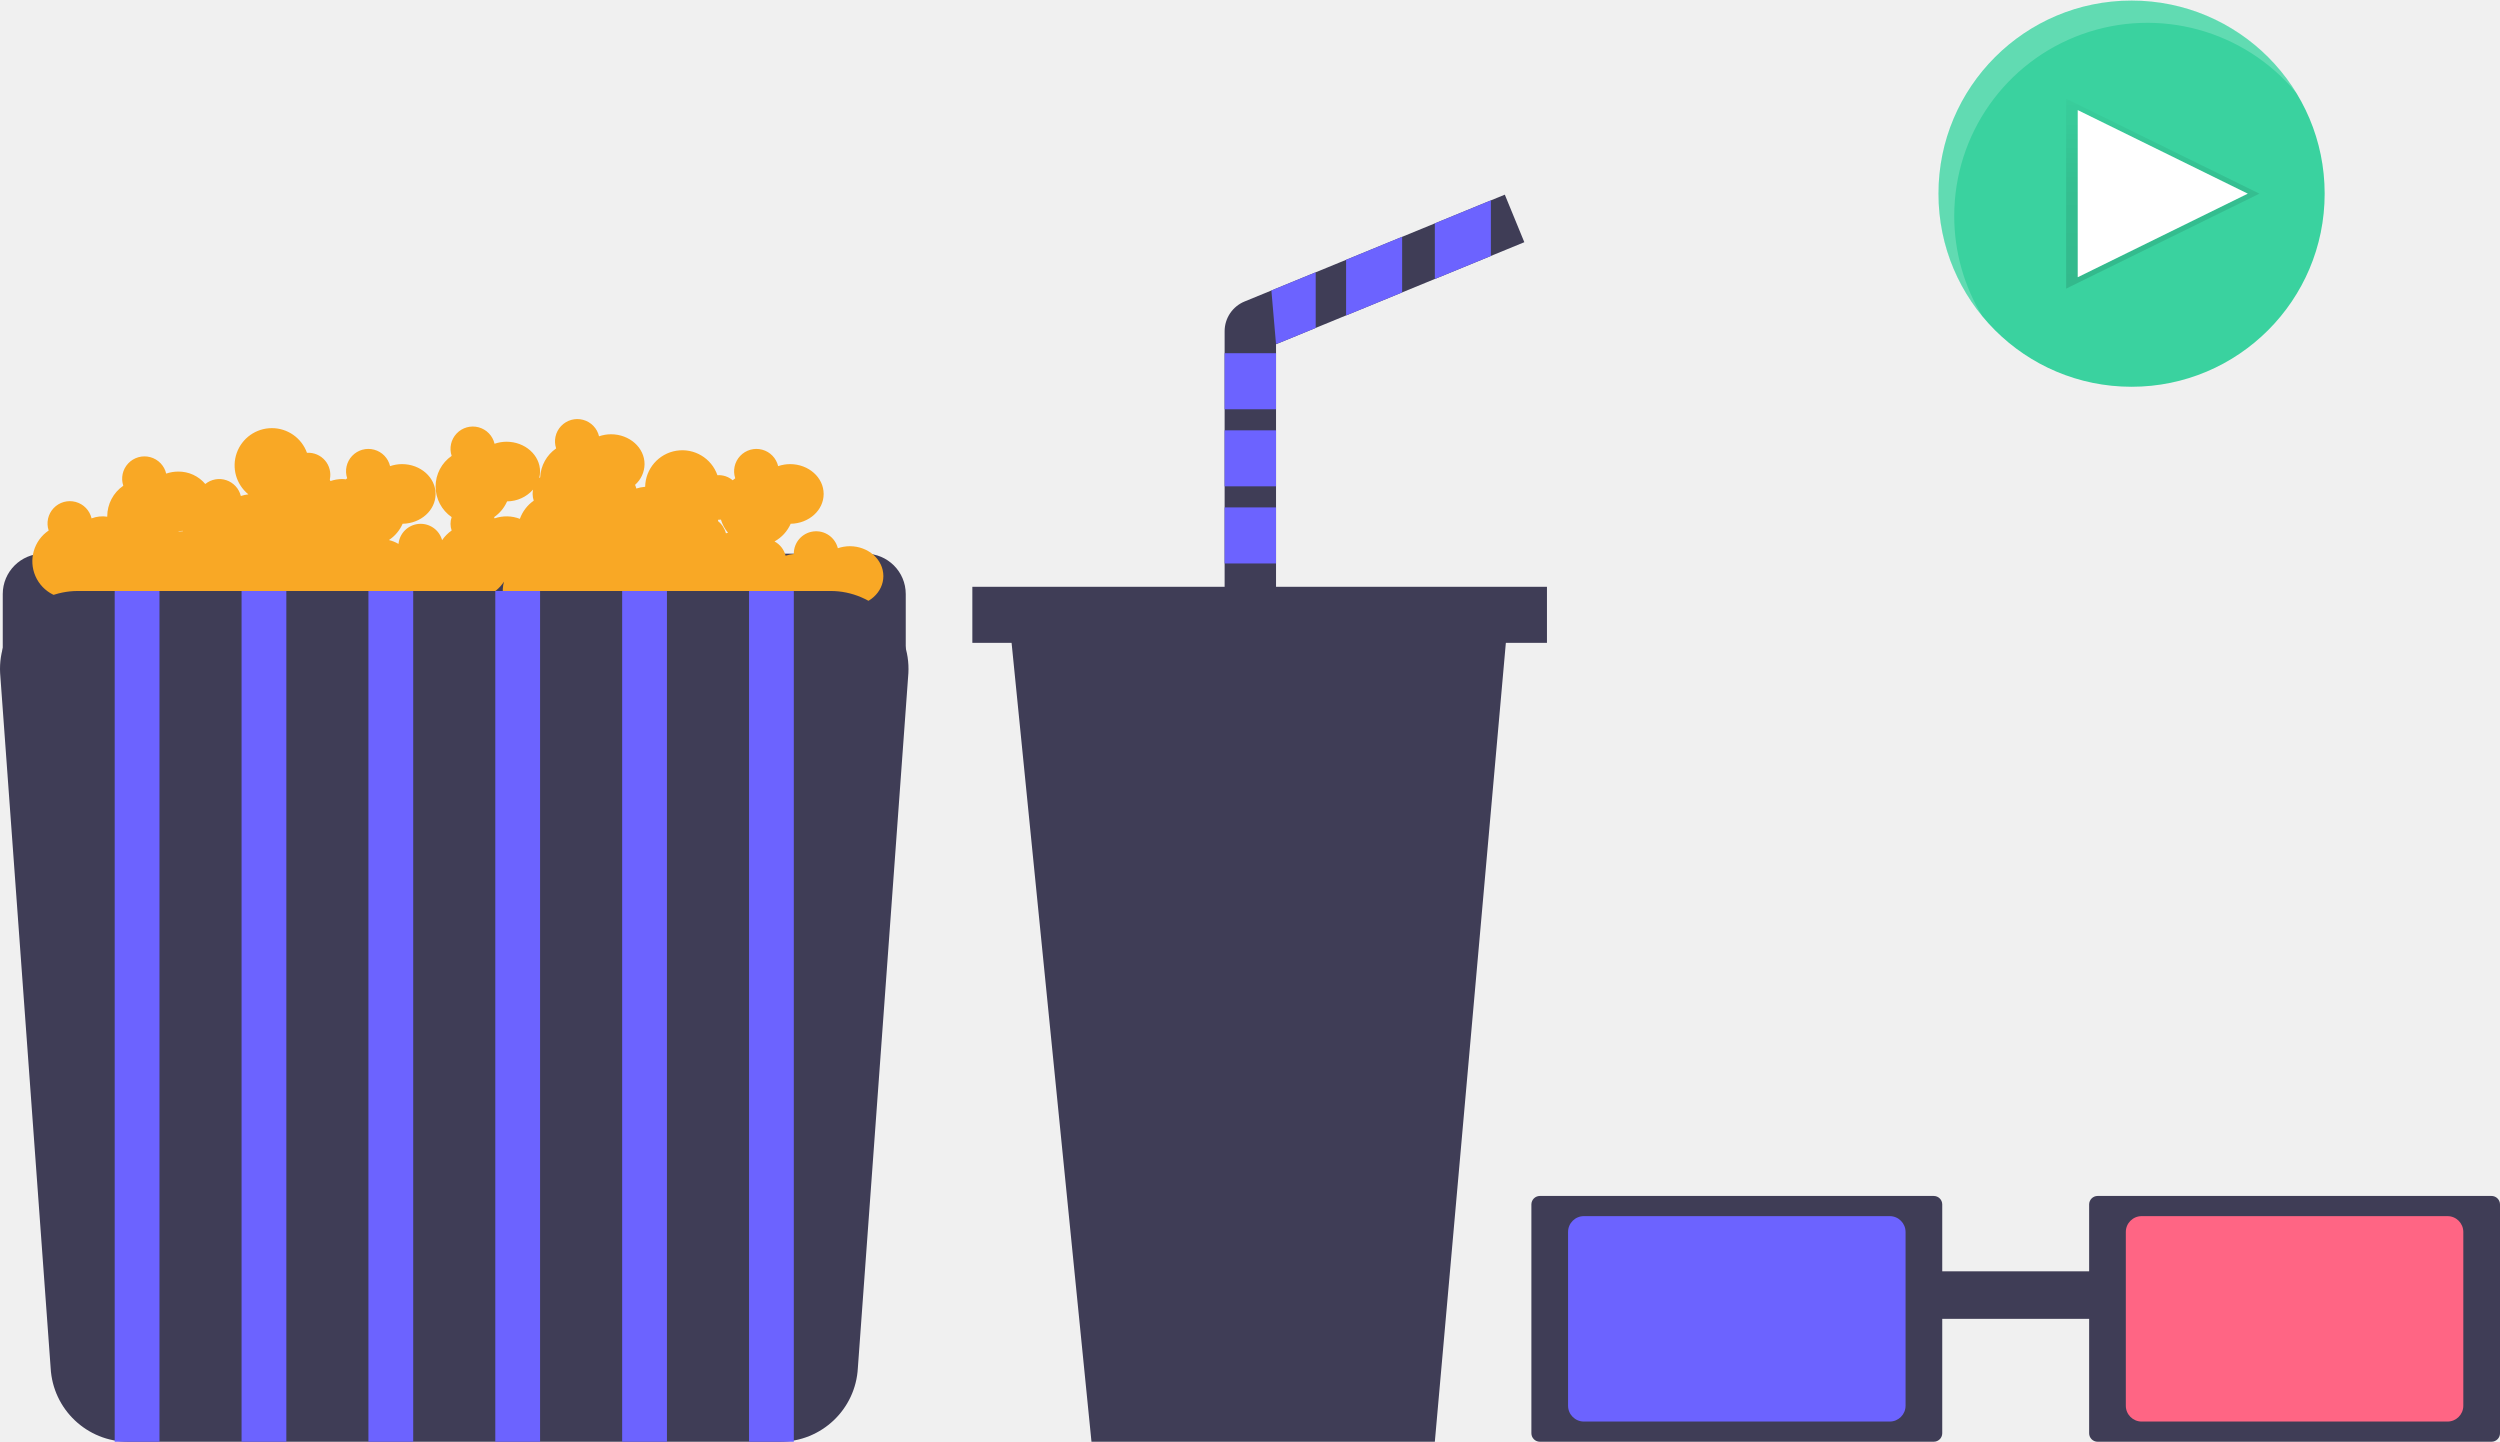
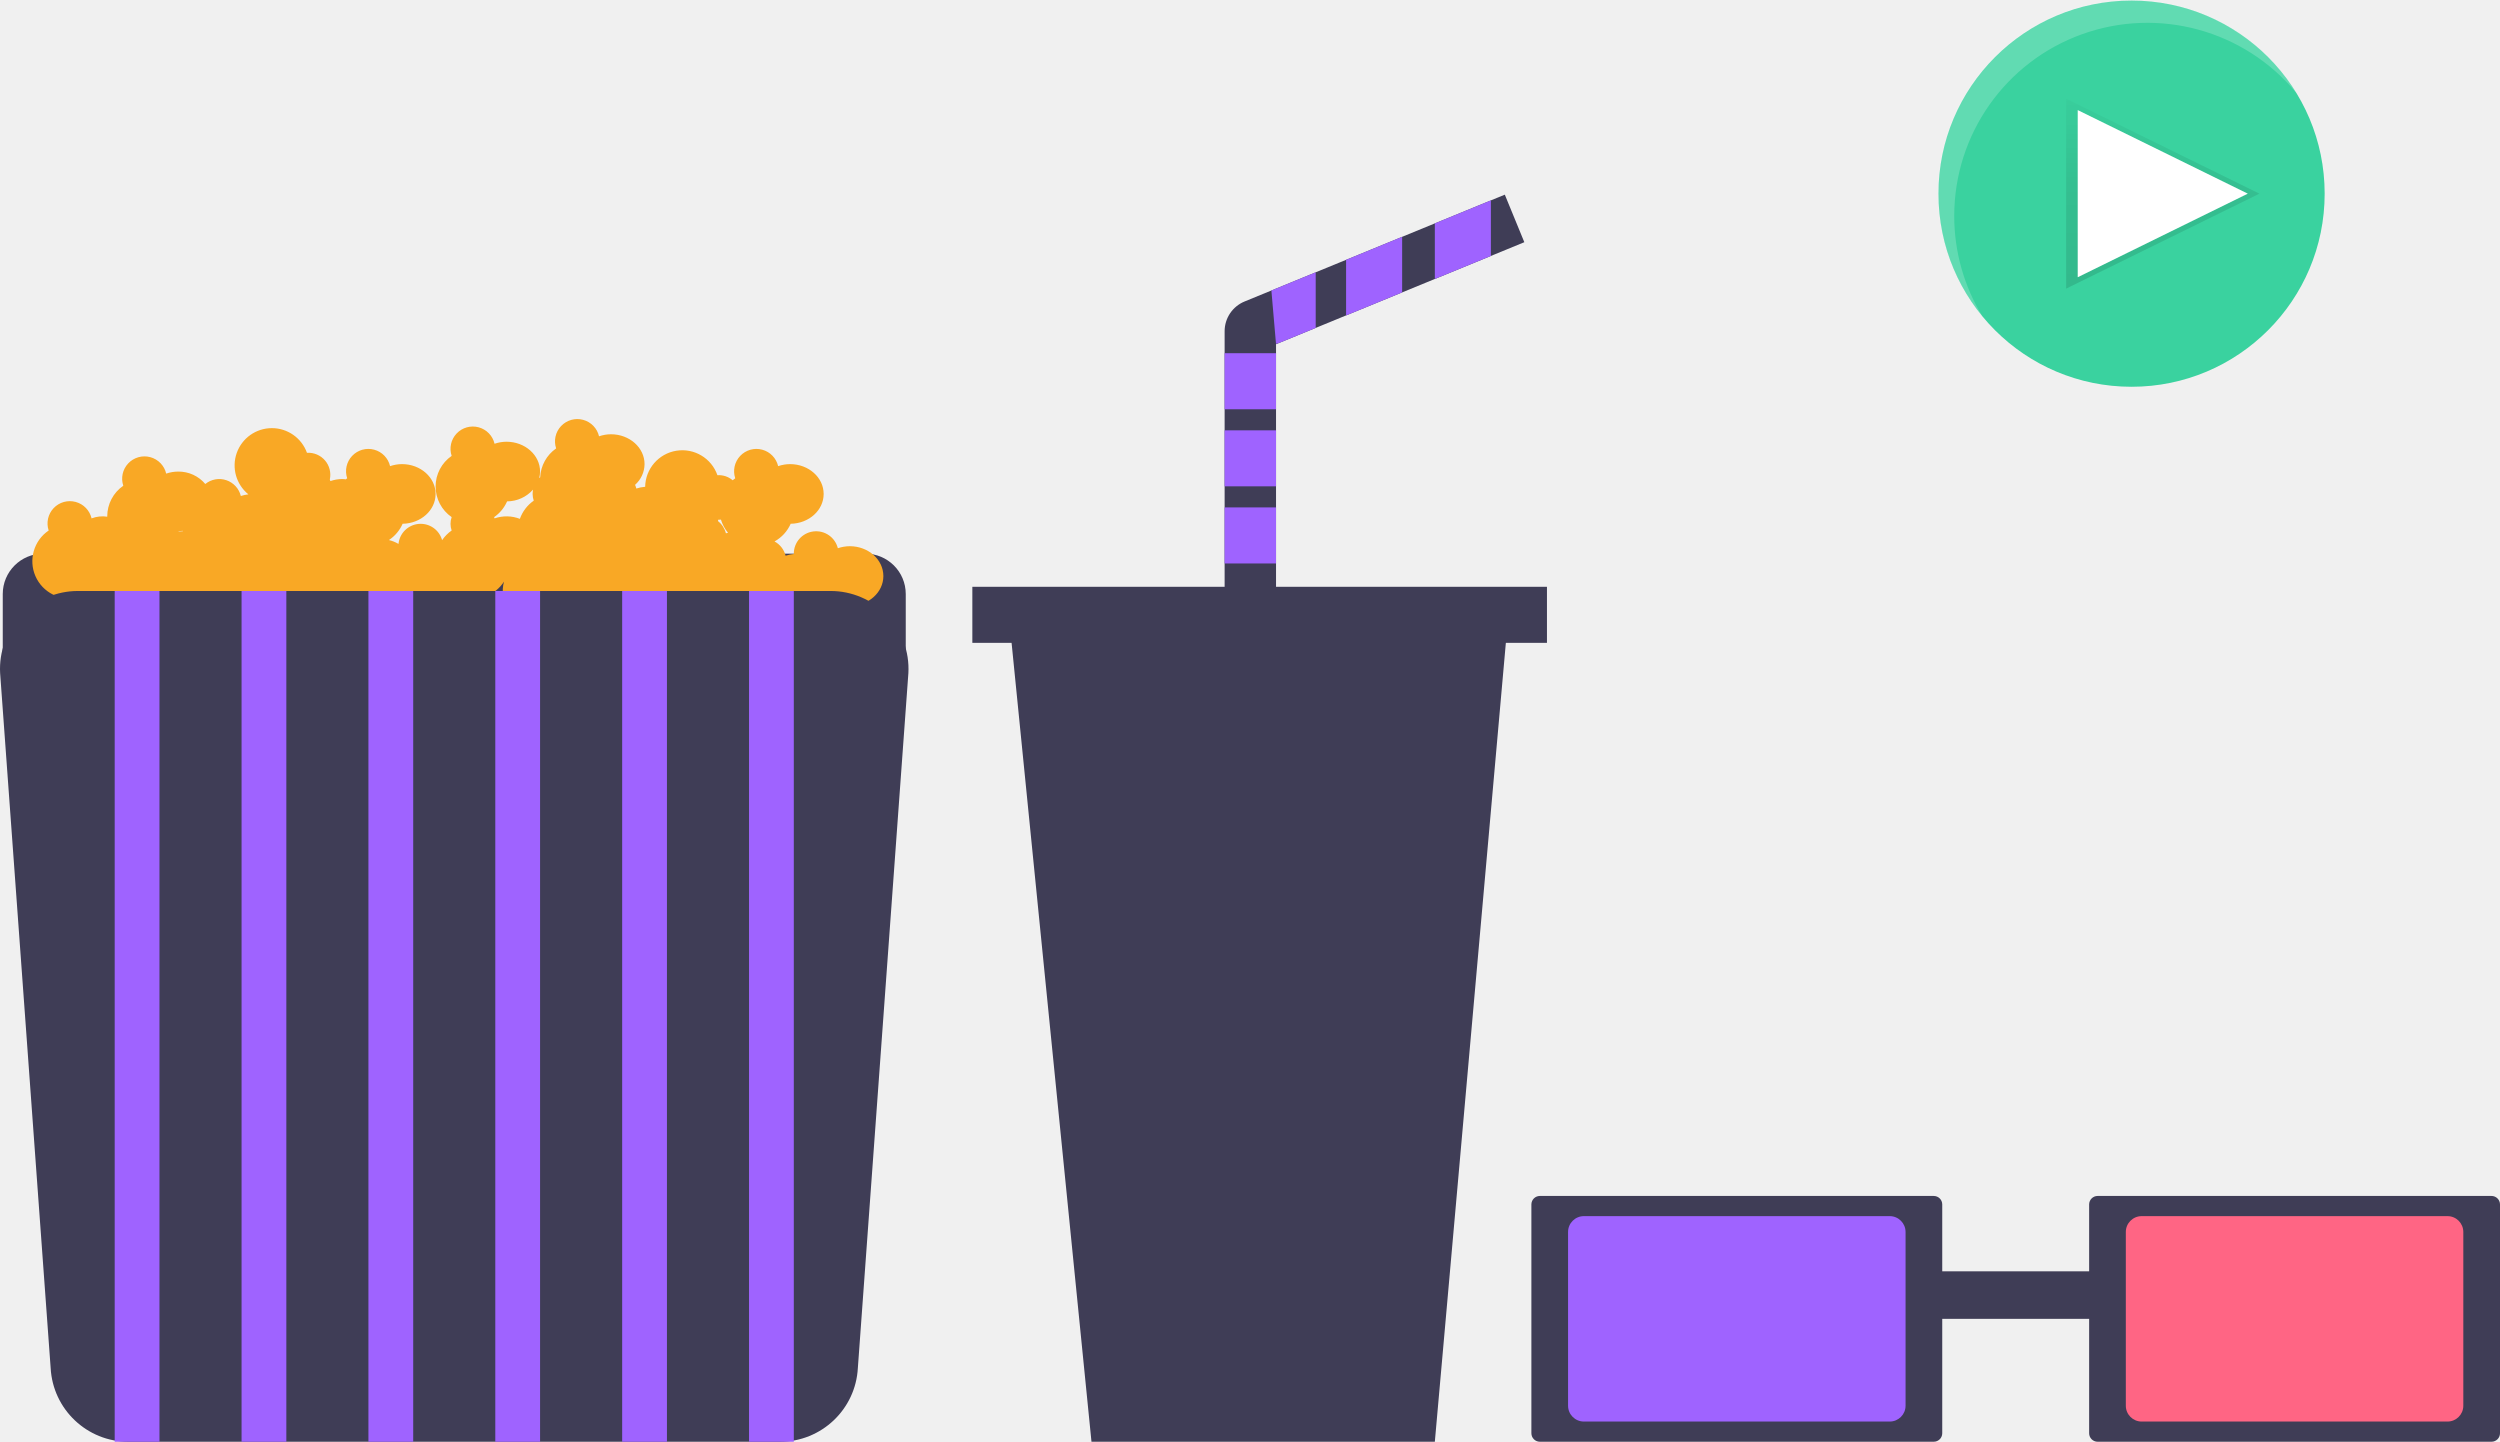
<svg xmlns="http://www.w3.org/2000/svg" data-name="Layer 1" width="867.108" height="500.057" viewBox="0 0 867.108 500.057">
  <defs>
-     <clipPath id="a1708186-1525-433e-878d-7c35f03ac629-33" transform="translate(-166.4459 -199.9717)">
+     <clipPath id="a1708186-1525-433e-878d-7c35f03ac629-36" transform="translate(-166.4459 -199.9717)">
      <path d="M695.148,283.978l-6.77-16.49-90.27,37.06a11.15,11.15,0,0,0-6.91,10.31v97.53h17.83v-93.03Z" fill="none" />
    </clipPath>
-     <linearGradient id="feb2277d-7772-4d61-b1af-dc7db61f73e8-34" x1="916.588" y1="601.918" x2="916.588" y2="667.798" gradientTransform="matrix(1, 0, 0, -1, -166.4459, 702.0283)" gradientUnits="userSpaceOnUse">
+     <linearGradient id="feb2277d-7772-4d61-b1af-dc7db61f73e8-37" x1="916.588" y1="601.918" x2="916.588" y2="667.798" gradientTransform="matrix(1, 0, 0, -1, -166.4459, 702.0283)" gradientUnits="userSpaceOnUse">
      <stop offset="0" stop-opacity="0.12" />
      <stop offset="0.55" stop-opacity="0.09" />
      <stop offset="1" stop-opacity="0.02" />
    </linearGradient>
  </defs>
  <path d="M14.955,192.036H300.153a14,14,0,0,1,14,14v22.238a0,0,0,0,1,0,0H.955a0,0,0,0,1,0,0V206.036A14,14,0,0,1,14.955,192.036Z" fill="#3f3d56" />
  <path d="M461.186,389.419a12.842,12.842,0,0,0-4.139.705,7.751,7.751,0,0,0-15.274,1.884c0,.039.01.075.01.113a13.309,13.309,0,0,0-2.856.592,7.794,7.794,0,0,0-3.839-4.946,12.986,12.986,0,0,0,5.601-6.131c6.333-.103,11.436-4.681,11.436-10.335,0-5.718-5.215-10.354-11.648-10.354a12.842,12.842,0,0,0-4.139.705,7.74,7.74,0,1,0-14.881,4.206c-.309.215-.598.457-.887.698a7.35,7.35,0,0,0-5.293-1.762,12.891,12.891,0,0,0-25.064,4.014,13.248,13.248,0,0,0-3.055.609,7.764,7.764,0,0,0-.446-1.277,9.727,9.727,0,0,0,3.292-7.193c0-5.718-5.215-10.354-11.648-10.354a12.842,12.842,0,0,0-4.139.705,7.74,7.74,0,1,0-14.881,4.206,12.909,12.909,0,0,0-5.532,10.015c-.109.097-.235.176-.339.279a9.222,9.222,0,0,0,.301-2.263c0-5.718-5.215-10.354-11.648-10.354a12.842,12.842,0,0,0-4.139.705,7.74,7.74,0,1,0-14.881,4.206,12.908,12.908,0,0,0,0,21.239,7.059,7.059,0,0,0,0,4.645,13.069,13.069,0,0,0-3.312,3.344,7.717,7.717,0,0,0-15.12,1.307,12.332,12.332,0,0,0-3.328-1.344A13.011,13.011,0,0,0,306.093,381.635c6.333-.103,11.436-4.681,11.436-10.335,0-5.718-5.215-10.354-11.648-10.354a12.842,12.842,0,0,0-4.139.705,7.74,7.74,0,1,0-14.881,4.206c-.166.115-.316.251-.476.374-.404-.038-.796-.109-1.211-.109a12.842,12.842,0,0,0-4.139.705c-.049-.195-.13-.376-.193-.566a7.628,7.628,0,0,0-7.926-9.234,12.93,12.93,0,1,0-20.321,14.406,13.392,13.392,0,0,0-2.621.571A7.695,7.695,0,0,0,237.648,367.842a12.103,12.103,0,0,0-9.419-4.307,12.842,12.842,0,0,0-4.139.705,7.74,7.74,0,1,0-14.881,4.206,12.914,12.914,0,0,0-5.57,10.619c0,.04.012.077.012.117a10.736,10.736,0,0,0-5.445.588,7.74,7.74,0,1,0-14.881,4.206,12.889,12.889,0,0,0,10.187,23.217,12.896,12.896,0,0,0,24.367,3.31,12.899,12.899,0,0,0,23.504-.397,12.879,12.879,0,0,0,4.457-.863,12.896,12.896,0,0,0,24.015.863,12.661,12.661,0,0,0,5.429-1.343,12.883,12.883,0,0,0,23.044-1.245,13.048,13.048,0,0,0,2.07-.217,12.929,12.929,0,0,0,23.815.217,12.882,12.882,0,0,0,3.008-.444,12.618,12.618,0,0,0,14.015-5.352,12.936,12.936,0,0,0,24.392,8.384,12.662,12.662,0,0,0,5.429-1.343,12.883,12.883,0,0,0,23.044-1.245,12.661,12.661,0,0,0,5.429-1.343,12.807,12.807,0,0,0,19.187,3.719,12.887,12.887,0,0,0,23.053,5.346,12.854,12.854,0,0,0,19.63-5.133c6.333-.103,11.436-4.681,11.436-10.335C472.834,394.055,467.619,389.419,461.186,389.419ZM229.838,384.077c-.014.062-.023.126-.036.189-.094-.003-.184-.024-.279-.024a7.708,7.708,0,0,0-1.153.116c.021-.047.051-.088.071-.135A12.888,12.888,0,0,0,229.838,384.077Zm108.141-4.307c-.038-.151-.102-.289-.149-.436a13.005,13.005,0,0,0,4.5-5.464,12.117,12.117,0,0,0,8.999-4.075,7.789,7.789,0,0,0-.152,1.506,7.68,7.68,0,0,0,.393,2.323,12.99,12.99,0,0,0-4.812,6.308,12.702,12.702,0,0,0-8.78-.161Zm77.524.965c-.005-.159.015-.322.004-.48a7.727,7.727,0,0,0,.986-.067,12.829,12.829,0,0,0,2.466,4.568c-.244.069-.502.11-.74.191A7.806,7.806,0,0,0,415.503,380.735Z" transform="translate(-166.4459 -199.9717)" fill="#f9a825" />
  <path d="M193.475,404.95a27.026,27.026,0,0,0-26.989,28.478l17.527,241.02a27.024,27.024,0,0,0,26.989,25.581H436.998a27.024,27.024,0,0,0,26.989-25.581l17.527-241.02a27.026,27.026,0,0,0-26.989-28.478Z" transform="translate(-166.4459 -199.9717)" fill="#3f3d56" />
-   <rect x="39.781" y="204.978" width="15.53" height="295.079" fill="#6c63ff" />
-   <rect x="83.784" y="204.978" width="15.53" height="295.079" fill="#6c63ff" />
-   <rect x="127.787" y="204.978" width="15.53" height="295.079" fill="#6c63ff" />
-   <rect x="171.79" y="204.978" width="15.53" height="295.079" fill="#6c63ff" />
-   <rect x="215.793" y="204.978" width="15.53" height="295.079" fill="#6c63ff" />
-   <rect x="259.796" y="204.978" width="15.53" height="295.079" fill="#6c63ff" />
-   <path id="a971f948-84ae-4583-a462-a09341ab7c50-35" data-name="2572ddba-42e8-4159-9036-35cbff74dfb7" d="M695.148,283.978l-6.77-16.49-90.27,37.06a11.15,11.15,0,0,0-6.91,10.31v97.53h17.83v-93.03Z" transform="translate(-166.4459 -199.9717)" fill="#3f3d56" />
-   <g clip-path="url(#a1708186-1525-433e-878d-7c35f03ac629-33)">
-     <rect x="497.662" y="49.597" width="19.44" height="61.57" fill="#6c63ff" />
-     <rect x="466.882" y="62.557" width="19.44" height="61.57" fill="#6c63ff" />
-     <polygon points="456.342 115.217 442.572 119.267 436.902 53.647 456.342 53.647 456.342 115.217" fill="#6c63ff" />
-     <rect x="406.112" y="122.507" width="61.57" height="19.44" fill="#6c63ff" />
-     <rect x="406.122" y="149.247" width="61.57" height="19.44" fill="#6c63ff" />
-     <rect x="406.112" y="175.987" width="61.57" height="19.44" fill="#6c63ff" />
+   <rect x="39.781" y="204.978" width="15.53" height="295.079" fill="#9f63ff" />
+   <rect x="83.784" y="204.978" width="15.53" height="295.079" fill="#9f63ff" />
+   <rect x="127.787" y="204.978" width="15.53" height="295.079" fill="#9f63ff" />
+   <rect x="171.79" y="204.978" width="15.53" height="295.079" fill="#9f63ff" />
+   <rect x="215.793" y="204.978" width="15.53" height="295.079" fill="#9f63ff" />
+   <rect x="259.796" y="204.978" width="15.53" height="295.079" fill="#9f63ff" />
+   <path id="a971f948-84ae-4583-a462-a09341ab7c50-38" data-name="2572ddba-42e8-4159-9036-35cbff74dfb7" d="M695.148,283.978l-6.77-16.49-90.27,37.06a11.15,11.15,0,0,0-6.91,10.31v97.53h17.83v-93.03Z" transform="translate(-166.4459 -199.9717)" fill="#3f3d56" />
+   <g clip-path="url(#a1708186-1525-433e-878d-7c35f03ac629-36)">
+     <rect x="497.662" y="49.597" width="19.44" height="61.57" fill="#9f63ff" />
+     <rect x="466.882" y="62.557" width="19.44" height="61.57" fill="#9f63ff" />
+     <polygon points="456.342 115.217 442.572 119.267 436.902 53.647 456.342 53.647 456.342 115.217" fill="#9f63ff" />
+     <rect x="406.112" y="122.507" width="61.57" height="19.44" fill="#9f63ff" />
+     <rect x="406.122" y="149.247" width="61.57" height="19.44" fill="#9f63ff" />
+     <rect x="406.112" y="175.987" width="61.57" height="19.44" fill="#9f63ff" />
  </g>
  <polygon points="497.662 500.057 378.572 500.057 349.402 208.387 523.592 208.387 497.662 500.057" fill="#3f3d56" />
  <rect x="337.252" y="203.527" width="199.3" height="19.44" fill="#3f3d56" />
  <circle cx="739.312" cy="67.17" r="66.98" fill="#3ad29f" />
-   <polygon points="783.662 67.17 716.622 100.11 716.622 67.17 716.622 34.23 783.662 67.17" fill="url(#feb2277d-7772-4d61-b1af-dc7db61f73e8-34)" />
+   <polygon points="783.662 67.17 716.622 100.11 716.622 67.17 716.622 34.23 783.662 67.17" fill="url(#feb2277d-7772-4d61-b1af-dc7db61f73e8-37)" />
  <polygon points="779.632 67.17 720.642 96.16 720.642 67.17 720.642 38.18 779.632 67.17" fill="#fff" />
  <path d="M844.258,274.832a67,67,0,0,1,118.62-42.66,67,67,0,1,0-108.77,77.64A66.66,66.66,0,0,1,844.258,274.832Z" transform="translate(-166.4459 -199.9717)" fill="#fff" opacity="0.2" style="isolation:isolate" />
  <path d="M893.994,614.78a2.949,2.949,0,0,0-2.947,2.944v79.36a2.949,2.949,0,0,0,2.947,2.944h136.614a2.949,2.949,0,0,0,2.947-2.944v-79.36a2.949,2.949,0,0,0-2.947-2.944Z" transform="translate(-166.4459 -199.9717)" fill="#3f3d56" />
  <path d="M909.261,621.779a5.494,5.494,0,0,0-5.488,5.488v60.275a5.494,5.494,0,0,0,5.488,5.488h106.08a5.494,5.494,0,0,0,5.488-5.488V627.267a5.494,5.494,0,0,0-5.488-5.488Z" transform="translate(-166.4459 -199.9717)" fill="#ff6584" />
  <rect x="657.922" y="440.95" width="71.162" height="16.483" fill="#3f3d56" />
  <path d="M700.539,614.78a2.949,2.949,0,0,0-2.944,2.944v79.36a2.949,2.949,0,0,0,2.944,2.944h136.616a2.949,2.949,0,0,0,2.944-2.944v-79.36a2.949,2.949,0,0,0-2.944-2.944Z" transform="translate(-166.4459 -199.9717)" fill="#3f3d56" />
-   <path d="M715.809,621.779a5.495,5.495,0,0,0-5.491,5.488v60.275a5.495,5.495,0,0,0,5.491,5.488H821.886a5.495,5.495,0,0,0,5.491-5.488V627.267a5.495,5.495,0,0,0-5.491-5.488Z" transform="translate(-166.4459 -199.9717)" fill="#6c63ff" />
+   <path d="M715.809,621.779a5.495,5.495,0,0,0-5.491,5.488v60.275a5.495,5.495,0,0,0,5.491,5.488H821.886a5.495,5.495,0,0,0,5.491-5.488V627.267a5.495,5.495,0,0,0-5.491-5.488Z" transform="translate(-166.4459 -199.9717)" fill="#9f63ff" />
</svg>
